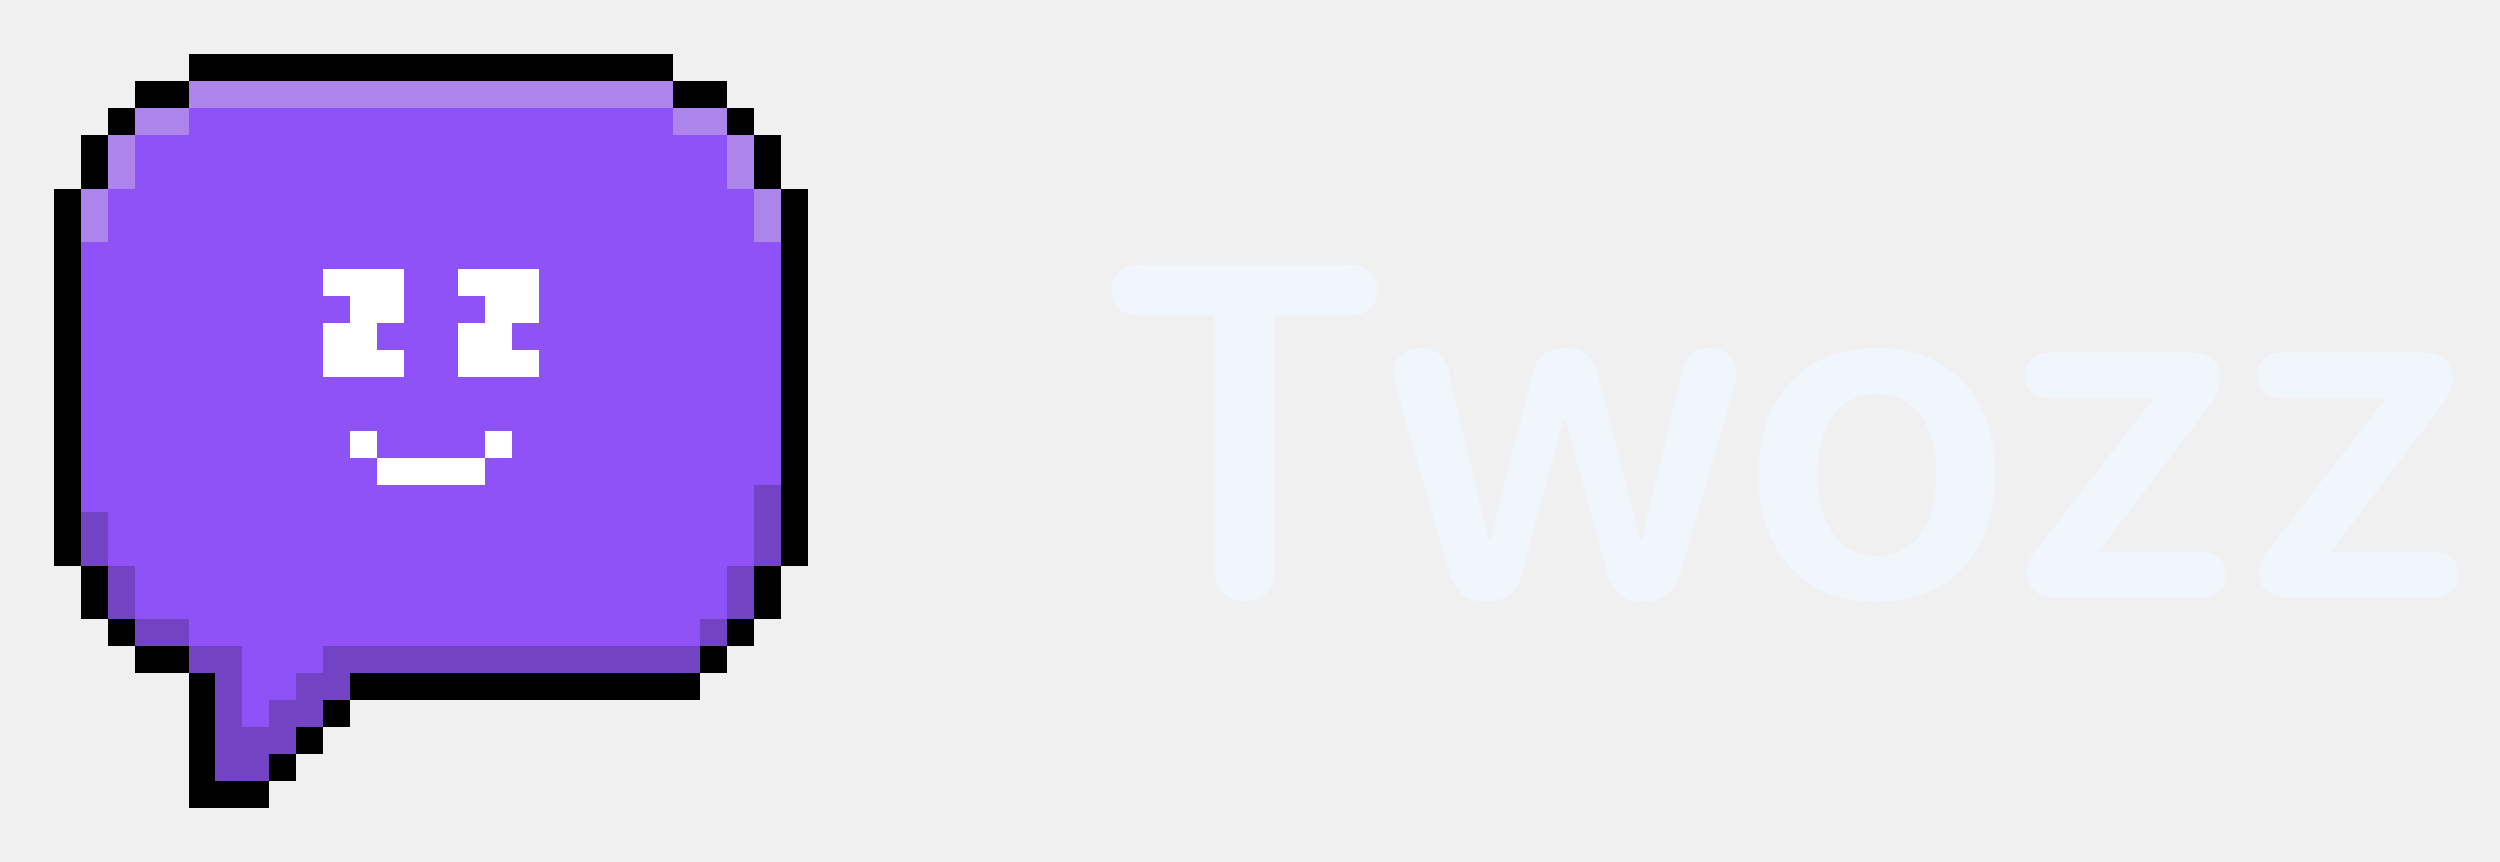
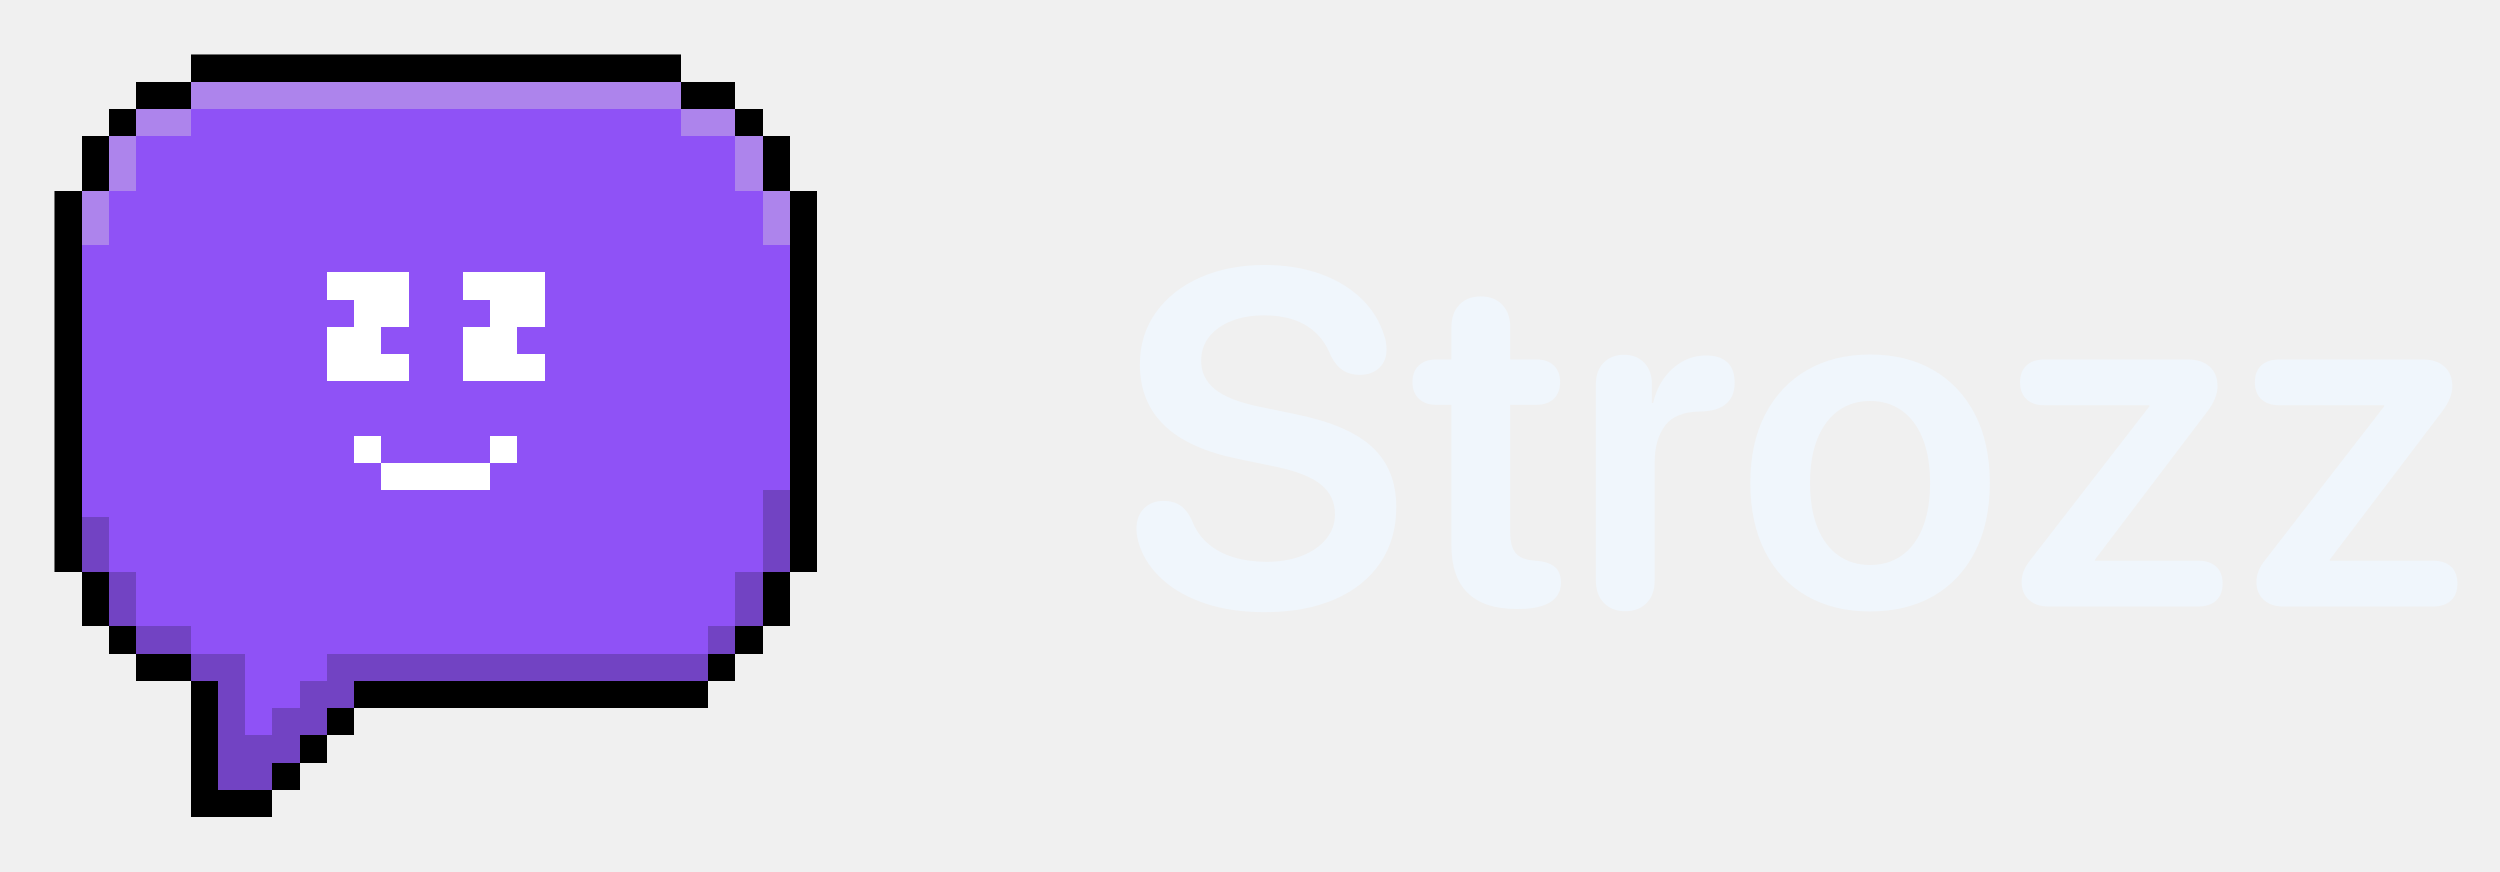
- <svg xmlns="http://www.w3.org/2000/svg" width="92.82" height="32" viewBox="0 0 92.82 32" fill="none" role="img" aria-label="Twozz">
+ <svg xmlns="http://www.w3.org/2000/svg" width="91.79" height="32" viewBox="0 0 91.79 32" fill="none" role="img" aria-label="Strozz">
  <g shape-rendering="crispEdges">
    <g clip-path="url(#clip0_911_1255)">
      <rect x="7" y="25" width="1" height="5" fill="black" />
      <rect x="8" y="29" width="2" height="1" fill="black" />
      <rect x="10" y="28" width="1" height="1" fill="black" />
      <rect x="11" y="27" width="1" height="1" fill="black" />
      <rect x="12" y="26" width="1" height="1" fill="black" />
      <rect x="13" y="25" width="13" height="1" fill="black" />
      <rect x="26" y="24" width="1" height="1" fill="black" />
      <rect x="27" y="23" width="1" height="1" fill="black" />
      <rect x="28" y="21" width="1" height="2" fill="black" />
      <rect x="29" y="7" width="1" height="14" fill="black" />
      <rect x="28" y="5" width="1" height="2" fill="black" />
      <rect x="27" y="4" width="1" height="1" fill="black" />
      <rect x="25" y="3" width="2" height="1" fill="black" />
      <rect x="7" y="2" width="18" height="1" fill="black" />
      <rect x="5" y="3" width="2" height="1" fill="black" />
      <rect x="4" y="4" width="1" height="1" fill="black" />
      <rect x="3" y="5" width="1" height="2" fill="black" />
      <rect x="2" y="7" width="1" height="14" fill="black" />
      <rect x="3" y="21" width="1" height="2" fill="black" />
      <rect x="4" y="23" width="1" height="1" fill="black" />
      <rect x="5" y="24" width="2" height="1" fill="black" />
      <rect x="5" y="23" width="3" height="1" fill="#7243C3" />
      <rect x="4" y="22" width="1" height="1" fill="#7243C3" />
      <rect x="4" y="20" width="1" height="2" fill="#7243C3" />
      <rect x="3" y="18" width="1" height="3" fill="#7243C3" />
      <rect x="28" y="18" width="1" height="3" fill="#7243C3" />
      <rect x="27" y="21" width="1" height="2" fill="#7243C3" />
      <rect x="26" y="23" width="1" height="1" fill="#7243C3" />
      <rect x="12" y="24" width="14" height="1" fill="#7243C3" />
      <rect x="11" y="25" width="2" height="1" fill="#7243C3" />
      <rect x="10" y="26" width="2" height="1" fill="#7243C3" />
      <rect x="9" y="27" width="2" height="1" fill="#7243C3" />
      <rect x="8" y="28" width="2" height="1" fill="#7243C3" />
      <rect x="8" y="24" width="1" height="4" fill="#7243C3" />
      <rect x="7" y="24" width="1" height="1" fill="#7243C3" />
      <rect x="3" y="7" width="1" height="2" fill="#AD84EC" />
      <rect x="4" y="5" width="1" height="2" fill="#AD84EC" />
      <rect x="5" y="4" width="2" height="1" fill="#AD84EC" />
      <rect x="7" y="3" width="18" height="1" fill="#AD84EC" />
      <rect x="25" y="4" width="2" height="1" fill="#AD84EC" />
      <rect x="27" y="5" width="1" height="1" fill="#AD84EC" />
      <rect x="27" y="6" width="1" height="1" fill="#AD84EC" />
      <rect x="28" y="7" width="1" height="3" fill="#AD84EC" />
      <path d="M4 9V8V7H5V6V5H6H7V4H8H24H25V5H26H27V6V7H28V8V9H29V18H28V20V21H27V22V23H26V24H25H12V25H11V26H10V27H9V26V24H7V23H6H5V22V21H4V19H3L3 9H4Z" fill="#8F52F6" />
      <path d="M12 10H15V11H12V10Z" fill="white" />
      <path d="M17 10H20V11H17V10Z" fill="white" />
      <path d="M13 11H15V12H13V11Z" fill="white" />
      <path d="M18 11H20V12H18V11Z" fill="white" />
      <path d="M12 12H14V13H12V12Z" fill="white" />
      <path d="M17 12H19V13H17V12Z" fill="white" />
      <path d="M12 13H15V14H12V13Z" fill="white" />
      <path d="M17 13H20V14H17V13Z" fill="white" />
      <path d="M13 16H14V17H13V16Z" fill="white" />
      <path d="M18 16H19V17H18V16Z" fill="white" />
      <path d="M14 17H18V18H14V17Z" fill="white" />
    </g>
    <defs>
      <clipPath id="clip0_911_1255">
        <rect width="28" height="28" fill="white" transform="translate(2 2)" />
      </clipPath>
    </defs>
  </g>
-   <g transform="translate(41 22.165)" fill="#f0f6fc">
-     <path transform="translate(0.000 0) scale(0.008545 -0.008545)" d="M608.999 -17.666Q548 -17.666 513.168 18.333Q478.335 54.332 478.335 118.331V1222.337H151.331Q97.999 1222.337 64.833 1252.003Q31.667 1281.669 31.667 1332.668Q31.667 1383.668 64.666 1413.334Q97.666 1443 151.331 1443H1066.667Q1120.666 1443 1153.499 1413.334Q1186.331 1383.668 1186.331 1332.668Q1186.331 1281.669 1153.165 1252.003Q1119.999 1222.337 1066.667 1222.337H739.663V118.331Q739.663 54.332 704.831 18.333Q669.998 -17.666 608.999 -17.666Z" />
-     <path transform="translate(10.408 0) scale(0.008545 -0.008545)" d="M438.331 -20.333Q374.666 -20.333 337.333 11.166Q300.001 42.665 280.335 109.664L51.666 898.336Q44.667 921.668 41.667 939.001Q38.667 956.334 38.667 973.334Q38.667 1022 72.666 1051.832Q106.665 1081.665 160.998 1081.665Q207.997 1081.665 237.33 1054.833Q266.662 1028 278.662 975.334L452.997 248.997H458.331L641.333 966.334Q667.666 1081.665 785.33 1081.665Q900.995 1081.665 927.328 966.668L1111.996 248.997H1117.33L1291.998 976.667Q1303.665 1028.666 1332.664 1055.166Q1361.663 1081.665 1408.329 1081.665Q1461.995 1081.665 1495.328 1051.999Q1528.66 1022.333 1528.66 974.334Q1528.66 957.334 1525.66 940.335Q1522.661 923.335 1515.994 900.002L1287.326 110.331Q1268.326 43.665 1229.994 11.666Q1191.661 -20.333 1126.996 -20.333Q1059.331 -20.333 1020.831 10.999Q982.332 42.332 964.999 110.997L784.33 773.669H778.997L599.328 109.664Q582.995 43.332 543.496 11.5Q503.997 -20.333 438.331 -20.333Z" />
-     <path transform="translate(23.798 0) scale(0.008545 -0.008545)" d="M572.332 -21.333Q416.332 -21.333 300.666 44.833Q185 111 121.333 235Q57.667 359 57.667 530.999Q57.667 702.332 121.833 825.832Q186 949.332 301.666 1015.999Q417.332 1082.665 572.332 1082.665Q727.664 1082.665 843.164 1016.165Q958.663 949.665 1022.663 826.165Q1086.663 702.666 1086.663 530.999Q1086.663 358.666 1022.996 234.833Q959.33 111 843.997 44.833Q728.664 -21.333 572.332 -21.333ZM572.332 178.331Q650.666 178.331 708.666 219.331Q766.667 260.331 798.334 339.498Q830.001 418.665 830.001 530.666Q830.001 642.667 798.334 721.5Q766.667 800.334 708.666 841.668Q650.666 883.001 572.332 883.001Q494.331 883.001 436.33 841.668Q378.329 800.334 346.329 721.5Q314.329 642.667 314.329 530.666Q314.329 418.665 346.162 339.498Q377.996 260.331 435.997 219.331Q493.997 178.331 572.332 178.331Z" />
-     <path transform="translate(33.573 0) scale(0.008545 -0.008545)" d="M193.999 0Q141.667 0 110.5 28.833Q79.334 57.666 79.334 105.999Q79.334 153.332 116.333 198.998L628.336 860.002V864.669H176.999Q128 864.669 100.333 890.668Q72.667 916.668 72.667 963.334Q72.667 1010 100.167 1035.666Q127.666 1061.332 176.999 1061.332H793.665Q853.664 1061.332 887.33 1030.499Q920.997 999.666 920.997 946.334Q920.997 895.001 876.33 836.668L394.327 201.33V196.663H838.331Q888.33 196.663 915.663 170.997Q942.996 145.331 942.996 98.665Q942.996 51.999 915.663 26Q888.33 0 838.331 0Z" />
-     <path transform="translate(42.195 0) scale(0.008545 -0.008545)" d="M193.999 0Q141.667 0 110.5 28.833Q79.334 57.666 79.334 105.999Q79.334 153.332 116.333 198.998L628.336 860.002V864.669H176.999Q128 864.669 100.333 890.668Q72.667 916.668 72.667 963.334Q72.667 1010 100.167 1035.666Q127.666 1061.332 176.999 1061.332H793.665Q853.664 1061.332 887.33 1030.499Q920.997 999.666 920.997 946.334Q920.997 895.001 876.33 836.668L394.327 201.33V196.663H838.331Q888.33 196.663 915.663 170.997Q942.996 145.331 942.996 98.665Q942.996 51.999 915.663 26Q888.33 0 838.331 0Z" />
+   <g transform="translate(41 22.268)" fill="#f0f6fc">
+     <path transform="translate(0.000 0) scale(0.008545 -0.008545)" d="M635.999 -24.333Q491.332 -24.333 381.166 12.667Q271 49.667 199.166 113.667Q127.333 177.667 99 259.001Q92.667 277.334 88.833 296.334Q85 315.334 85 334.333Q85 388.666 117.166 421.166Q149.332 453.665 200.998 453.665Q243.664 453.665 272.664 434.499Q301.663 415.332 322.663 371.332Q345.662 310.332 392.496 270.164Q439.33 229.997 503.664 210.997Q567.998 191.997 644.332 191.997Q730.999 191.997 797.167 218.33Q863.334 244.664 900.668 290.998Q938.001 337.332 938.001 396.333Q938.001 474 878.668 523.167Q819.334 572.335 678.667 601.668L523.667 633.668Q307.333 677.669 203.5 779.335Q99.667 881.002 99.667 1039.668Q99.667 1167.334 168.667 1263.667Q237.667 1360 358.833 1413.667Q479.999 1467.333 636.665 1467.333Q764.998 1467.333 869.998 1430.833Q974.998 1394.333 1047.664 1326.333Q1120.331 1258.333 1149.997 1162.999Q1159.33 1136.666 1159.33 1103.333Q1159.33 1054.668 1127.997 1025.168Q1096.665 995.668 1045.999 995.335Q1000.999 995.335 970.833 1015.668Q940.667 1036.002 920.001 1078.001Q895.668 1138.668 854.501 1176.836Q813.334 1215.003 757.833 1233.003Q702.333 1251.003 634.999 1251.003Q555.331 1251.003 494.164 1227.17Q432.997 1203.336 397.996 1159.502Q362.996 1115.668 362.996 1055.334Q362.996 982.333 421.329 934.166Q479.663 885.999 614.33 857.999L769.331 825.998Q997.664 779.332 1099.497 683.498Q1201.33 587.665 1201.33 426.999Q1201.33 288.999 1132.497 187.5Q1063.664 86 936.997 30.833Q810.331 -24.333 635.999 -24.333Z" />
+     <path transform="translate(10.826 0) scale(0.008545 -0.008545)" d="M171.333 262.665V866.669H104.999Q58.333 866.669 31.166 893.001Q4 919.334 4 964.334Q4 1009.666 31.166 1035.499Q58.333 1061.332 104.999 1061.332H171.333V1199.668Q171.333 1260.667 205.499 1296.499Q239.665 1332.332 297.664 1332.332Q355.663 1332.332 389.829 1296.499Q423.995 1260.667 423.995 1199.668V1061.332H537.33Q584.662 1061.332 611.495 1035.332Q638.328 1009.333 638.328 964.334Q638.328 919.334 611.495 893.001Q584.662 866.669 537.33 866.669H423.995V318.331Q423.995 258.664 446.829 230.497Q469.662 202.33 522.663 197.663L540.663 195.997Q590.996 191.33 616.495 169.164Q641.995 146.997 641.995 102.665Q641.995 65.666 620.829 40.166Q599.663 14.666 559.497 2Q519.331 -10.667 461.665 -10.667H451.331Q311.999 -10.667 241.666 58Q171.333 126.666 171.333 262.665Z" />
+     <path transform="translate(16.731 0) scale(0.008545 -0.008545)" d="M227.332 -20.333Q170.666 -20.333 135.833 14.833Q101.001 49.999 101.001 112.331V954.668Q101.001 1014 134.667 1047.832Q168.333 1081.665 222.332 1081.665Q274.997 1081.665 308.33 1047.832Q341.663 1014 341.663 954.334V874.333H346.996Q368.996 967.999 431.83 1023.332Q494.663 1078.665 573.997 1078.665Q603.663 1078.665 625.33 1071.832Q646.996 1064.999 661.996 1052.332Q679.662 1038.332 688.496 1015Q697.329 991.667 697.329 960.668Q697.329 901.669 660.329 870.669Q642.33 855.003 614.33 846.67Q586.331 838.337 548.331 837.67Q442.33 836.67 397.996 776.836Q353.663 717.002 353.663 620.002V112.331Q353.663 49.999 318.997 14.833Q284.331 -20.333 227.332 -20.333Z" />
+     <path transform="translate(22.772 0) scale(0.008545 -0.008545)" d="M572.332 -21.333Q416.332 -21.333 300.666 44.833Q185 111 121.333 235Q57.667 359 57.667 530.999Q57.667 702.332 121.833 825.832Q186 949.332 301.666 1015.999Q417.332 1082.665 572.332 1082.665Q727.664 1082.665 843.164 1016.165Q958.663 949.665 1022.663 826.165Q1086.663 702.666 1086.663 530.999Q1086.663 358.666 1022.996 234.833Q959.33 111 843.997 44.833Q728.664 -21.333 572.332 -21.333ZM572.332 178.331Q650.666 178.331 708.666 219.331Q766.667 260.331 798.334 339.498Q830.001 418.665 830.001 530.666Q830.001 642.667 798.334 721.5Q766.667 800.334 708.666 841.668Q650.666 883.001 572.332 883.001Q494.331 883.001 436.33 841.668Q378.329 800.334 346.329 721.5Q314.329 642.667 314.329 530.666Q314.329 418.665 346.162 339.498Q377.996 260.331 435.997 219.331Q493.997 178.331 572.332 178.331Z" />
+     <path transform="translate(32.548 0) scale(0.008545 -0.008545)" d="M193.999 0Q141.667 0 110.5 28.833Q79.334 57.666 79.334 105.999Q79.334 153.332 116.333 198.998L628.336 860.002V864.669H176.999Q128 864.669 100.333 890.668Q72.667 916.668 72.667 963.334Q72.667 1010 100.167 1035.666Q127.666 1061.332 176.999 1061.332H793.665Q853.664 1061.332 887.33 1030.499Q920.997 999.666 920.997 946.334Q920.997 895.001 876.33 836.668L394.327 201.33V196.663H838.331Q888.33 196.663 915.663 170.997Q942.996 145.331 942.996 98.665Q942.996 51.999 915.663 26Q888.33 0 838.331 0Z" />
+     <path transform="translate(41.169 0) scale(0.008545 -0.008545)" d="M193.999 0Q141.667 0 110.5 28.833Q79.334 57.666 79.334 105.999Q79.334 153.332 116.333 198.998L628.336 860.002V864.669H176.999Q128 864.669 100.333 890.668Q72.667 916.668 72.667 963.334Q72.667 1010 100.167 1035.666Q127.666 1061.332 176.999 1061.332H793.665Q853.664 1061.332 887.33 1030.499Q920.997 999.666 920.997 946.334Q920.997 895.001 876.33 836.668L394.327 201.33V196.663H838.331Q888.33 196.663 915.663 170.997Q942.996 145.331 942.996 98.665Q942.996 51.999 915.663 26Q888.33 0 838.331 0Z" />
  </g>
</svg>
